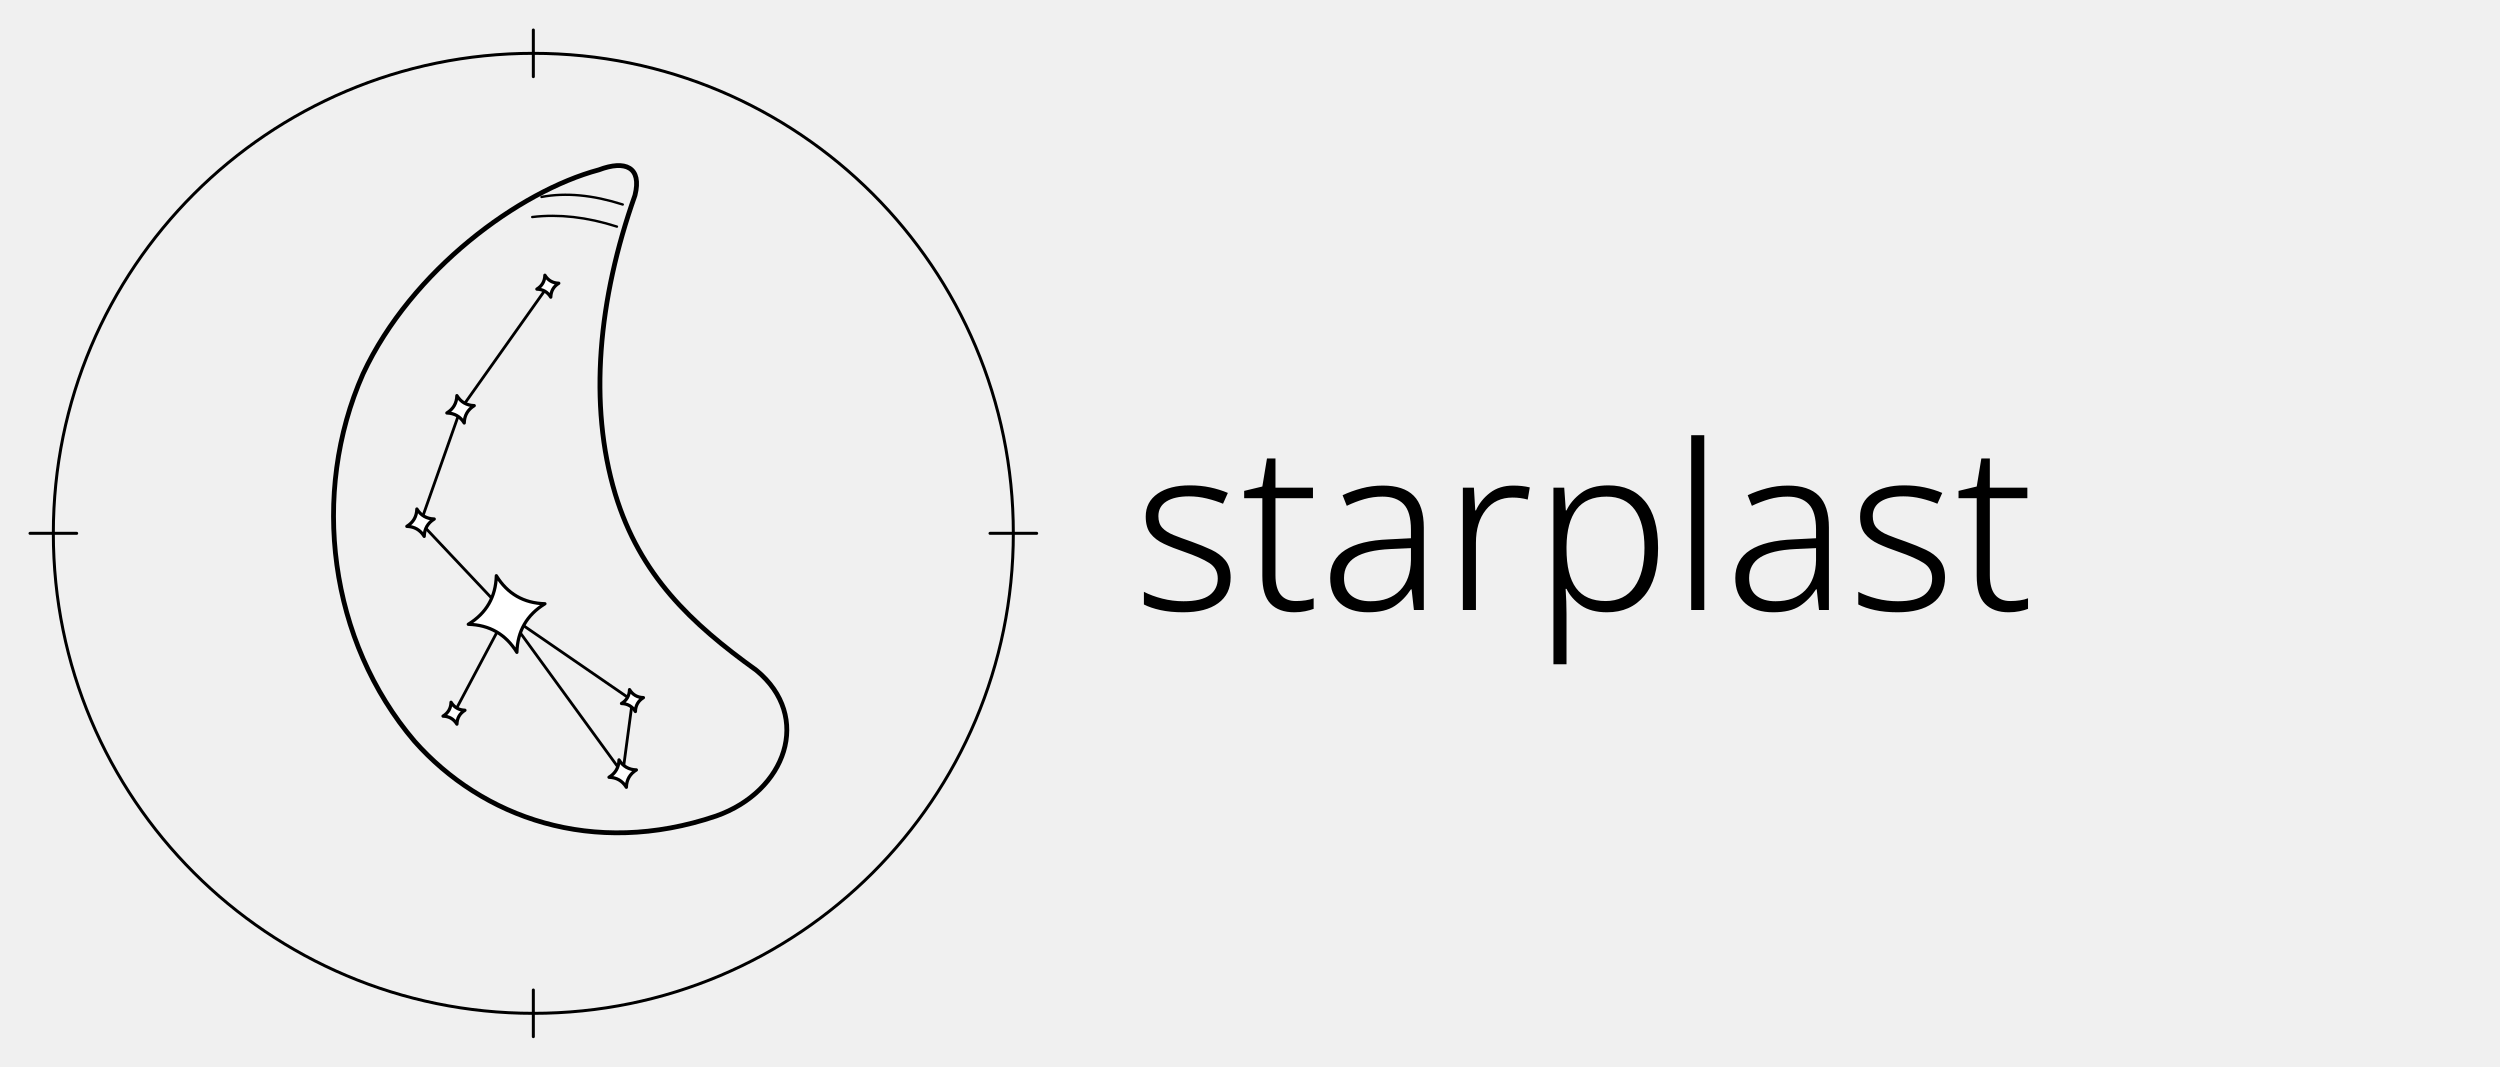
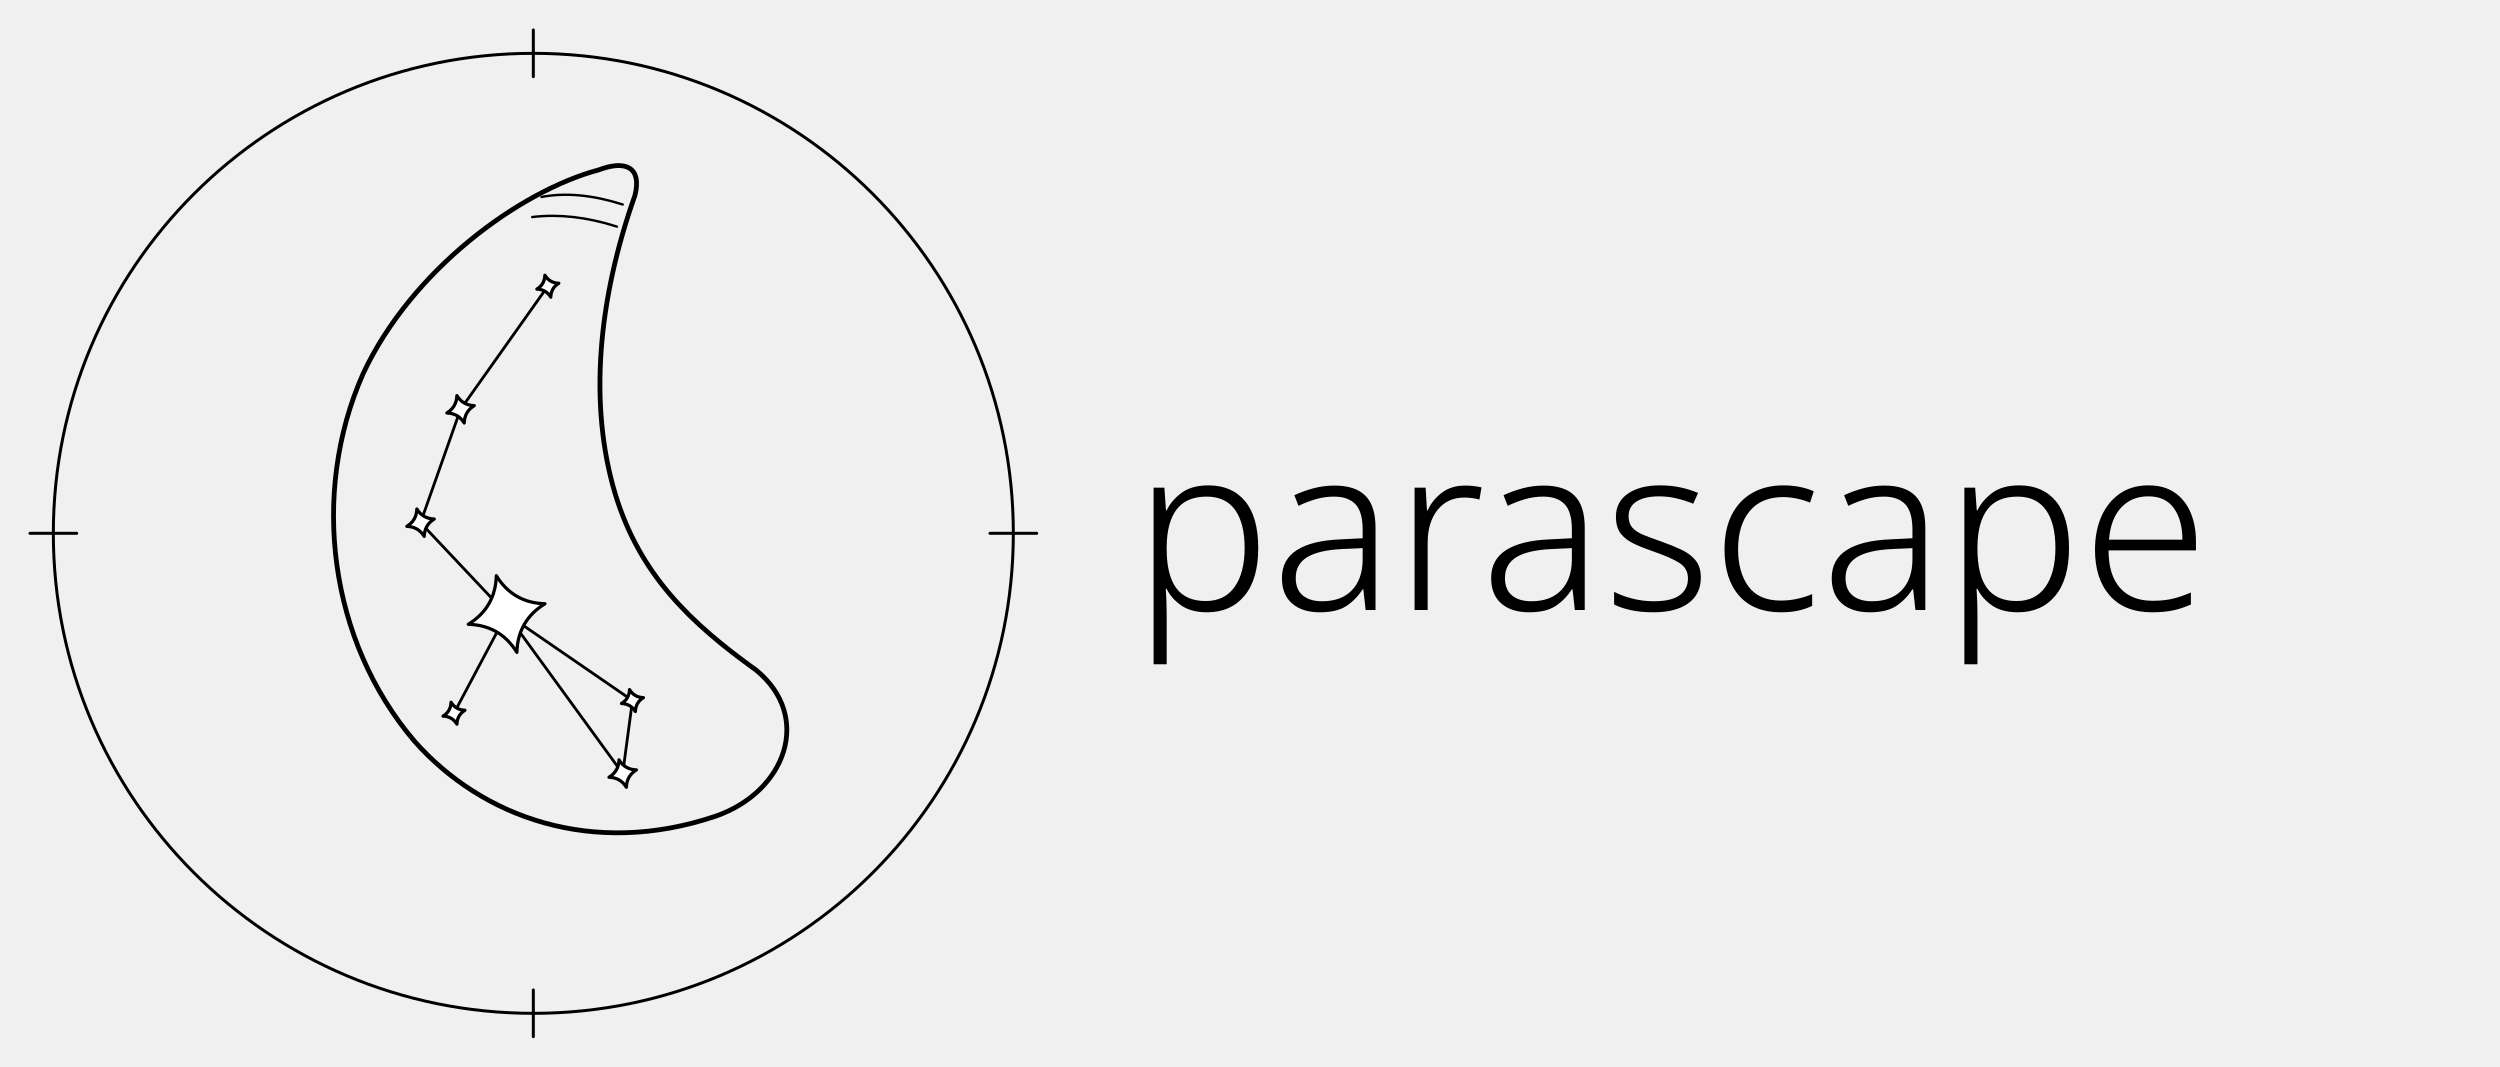
<svg xmlns="http://www.w3.org/2000/svg" width="750" height="320" viewBox="0 0 750 320" role="img">
  <g fill="none" stroke="black" stroke-linecap="round" stroke-linejoin="round">
    <circle cx="160" cy="160" r="144" stroke-width=".9" />
    <path d="M160 9V23 M160 297V311 M9 160H23 M297 160H311" stroke-width=".9" />
    <g transform="translate(24 24) scale(.85)">
      <g transform="translate(40 3) rotate(-15 120 155)">
        <path d="M175 39C185 38 190 42 185 51C163 83 150 118 151 151C152 181 165 202 183 224C198 245 182 268 156 270C110 273 76 249 60 217C40 175 47 123 76 87C102 56 146 39 175 39Z" fill="none" stroke-width="1.7" />
        <g stroke="black" stroke-width=".85">
          <path d="M153 43Q166 44 180 53 M148 49Q162 51 176 60" />
        </g>
        <g stroke="black" stroke-width="1.0">
          <path d="M147 74L106 108" />
          <path d="M106 108L82 143" />
          <path d="M82 143L103 182" />
          <path d="M103 182L76 211" />
          <path d="M103 182L128 247" />
          <path d="M103 182L138 223" />
          <path d="M128 247L138 223" />
        </g>
        <g stroke="black" fill="white" stroke-width="1.15">
          <path d="M147 70Q147.92 73.08 151 74Q147.92 74.92 147 78Q146.08 74.92 143 74Q146.08 73.08 147 70Z" />
          <path d="M106 103Q107.15 106.85 111 108Q107.15 109.15 106 113Q104.85 109.15 101 108Q104.85 106.85 106 103Z" />
          <path d="M82 138Q83.15 141.85 87 143Q83.15 144.15 82 148Q80.85 144.15 77 143Q80.85 141.85 82 138Z" />
          <path d="M103 168Q106.22 178.78 117 182Q106.22 185.22 103 196Q99.78 185.22 89 182Q99.78 178.78 103 168Z" />
          <path d="M76 207Q76.92 210.08 80 211Q76.92 211.92 76 215Q75.08 211.92 72 211Q75.08 210.08 76 207Z" />
          <path d="M128 242Q129.15 245.85 133 247Q129.15 248.15 128 252Q126.85 248.15 123 247Q126.85 245.85 128 242Z" />
          <path d="M138 219Q138.92 222.08 142 223Q138.92 223.92 138 227Q137.08 223.92 134 223Q137.08 222.08 138 219Z" />
        </g>
      </g>
    </g>
  </g>
  <g color="black" transform="translate(340 183)">
-     <path fill="currentColor" stroke="none" d="M29.188,-9.734 C29.188,-6.422 27.945,-3.857 25.461,-2.039 C22.977,-0.221 19.479,0.688 14.969,0.688 C12.396,0.688 10.120,0.469 8.141,0.031 C6.161,-0.406 4.505,-0.969 3.172,-1.656 L3.172,-5.453 C4.786,-4.620 6.628,-3.940 8.695,-3.414 C10.763,-2.888 12.880,-2.625 15.047,-2.625 C18.630,-2.625 21.240,-3.234 22.875,-4.453 C24.510,-5.672 25.328,-7.339 25.328,-9.453 C25.328,-11.474 24.477,-13.026 22.773,-14.109 C21.070,-15.193 18.562,-16.307 15.250,-17.453 C12.948,-18.234 10.935,-19.029 9.211,-19.836 C7.487,-20.643 6.141,-21.667 5.172,-22.906 C4.203,-24.146 3.719,-25.849 3.719,-28.016 C3.719,-30.964 4.917,-33.263 7.312,-34.914 C9.708,-36.565 12.906,-37.391 16.906,-37.391 C19.115,-37.391 21.172,-37.185 23.078,-36.773 C24.984,-36.362 26.745,-35.812 28.359,-35.125 L26.906,-31.875 C25.479,-32.479 23.870,-33.000 22.078,-33.438 C20.286,-33.875 18.495,-34.094 16.703,-34.094 C13.797,-34.094 11.539,-33.586 9.930,-32.570 C8.320,-31.555 7.516,-30.083 7.516,-28.156 C7.516,-26.677 7.906,-25.513 8.688,-24.664 C9.469,-23.815 10.596,-23.091 12.070,-22.492 C13.544,-21.893 15.339,-21.229 17.453,-20.500 C19.661,-19.708 21.641,-18.901 23.391,-18.078 C25.141,-17.255 26.544,-16.198 27.602,-14.906 C28.659,-13.615 29.188,-11.891 29.188,-9.734 M48.781,-2.688 C49.792,-2.688 50.758,-2.758 51.680,-2.898 C52.602,-3.039 53.406,-3.245 54.094,-3.516 L54.094,-0.344 C53.406,-0.073 52.557,0.167 51.547,0.375 C50.536,0.583 49.453,0.688 48.297,0.688 C45.214,0.688 42.844,-0.164 41.188,-1.867 C39.531,-3.570 38.703,-6.354 38.703,-10.219 L38.703,-33.531 L33.250,-33.531 L33.250,-35.734 L38.703,-37.047 L40.094,-45.469 L42.641,-45.469 L42.641,-36.703 L53.891,-36.703 L53.891,-33.531 L42.641,-33.531 L42.641,-10.422 C42.641,-5.266 44.688,-2.688 48.781,-2.688 M74.859,-37.328 C78.995,-37.328 82.076,-36.315 84.102,-34.289 C86.128,-32.263 87.141,-29.068 87.141,-24.703 L87.141,0.000 L84.172,0.000 L83.484,-6.203 L83.281,-6.203 C81.948,-4.141 80.326,-2.477 78.414,-1.211 C76.503,0.055 73.844,0.688 70.438,0.688 C66.896,0.688 64.115,-0.198 62.094,-1.969 C60.073,-3.740 59.062,-6.281 59.062,-9.594 C59.062,-13.271 60.557,-16.065 63.547,-17.977 C66.536,-19.888 70.880,-20.958 76.578,-21.188 L83.281,-21.531 L83.281,-24.078 C83.281,-27.672 82.555,-30.227 81.102,-31.742 C79.648,-33.258 77.521,-34.016 74.719,-34.016 C72.833,-34.016 71.016,-33.763 69.266,-33.258 C67.516,-32.753 65.771,-32.083 64.031,-31.250 L62.781,-34.438 C64.531,-35.260 66.430,-35.948 68.477,-36.500 C70.523,-37.052 72.651,-37.328 74.859,-37.328 M77.062,-18.281 C72.375,-18.052 68.893,-17.237 66.617,-15.836 C64.341,-14.435 63.203,-12.354 63.203,-9.594 C63.203,-7.292 63.904,-5.555 65.305,-4.383 C66.706,-3.211 68.646,-2.625 71.125,-2.625 C74.948,-2.625 77.917,-3.716 80.031,-5.898 C82.146,-8.081 83.229,-11.104 83.281,-14.969 L83.281,-18.562 L77.062,-18.281 M113.969,-37.328 C115.760,-37.328 117.417,-37.146 118.938,-36.781 L118.312,-33.125 C116.844,-33.531 115.323,-33.734 113.750,-33.734 C110.396,-33.734 107.729,-32.495 105.750,-30.016 C103.771,-27.536 102.781,-24.245 102.781,-20.141 L102.781,0.000 L98.859,0.000 L98.859,-36.703 L102.172,-36.703 L102.578,-29.875 L102.781,-29.875 C103.708,-31.948 105.115,-33.708 107.000,-35.156 C108.885,-36.604 111.208,-37.328 113.969,-37.328 M142.516,-37.391 C147.203,-37.391 150.859,-35.805 153.484,-32.633 C156.109,-29.461 157.422,-24.771 157.422,-18.562 C157.422,-12.354 156.052,-7.594 153.312,-4.281 C150.573,-0.969 146.839,0.688 142.109,0.688 C138.880,0.688 136.279,-0.003 134.305,-1.383 C132.331,-2.763 130.880,-4.417 129.953,-6.344 L129.688,-6.344 C129.771,-5.198 129.836,-3.945 129.883,-2.586 C129.930,-1.227 129.953,0.026 129.953,1.172 L129.953,16.281 L126.031,16.281 L126.031,-36.703 L129.266,-36.703 L129.750,-29.875 L129.953,-29.875 C130.880,-31.854 132.354,-33.602 134.375,-35.117 C136.396,-36.633 139.109,-37.391 142.516,-37.391 M141.969,-34.016 C137.875,-34.016 134.862,-32.729 132.930,-30.156 C130.997,-27.583 130.005,-23.880 129.953,-19.047 L129.953,-18.359 C129.953,-13.109 130.909,-9.185 132.820,-6.586 C134.732,-3.987 137.688,-2.688 141.688,-2.688 C145.458,-2.688 148.344,-4.102 150.344,-6.930 C152.344,-9.758 153.344,-13.656 153.344,-18.625 C153.344,-23.552 152.391,-27.349 150.484,-30.016 C148.578,-32.682 145.740,-34.016 141.969,-34.016 M171.281,0.000 L167.359,0.000 L167.359,-52.438 L171.281,-52.438 L171.281,0.000 M196.391,-37.328 C200.526,-37.328 203.607,-36.315 205.633,-34.289 C207.659,-32.263 208.672,-29.068 208.672,-24.703 L208.672,0.000 L205.703,0.000 L205.016,-6.203 L204.812,-6.203 C203.479,-4.141 201.857,-2.477 199.945,-1.211 C198.034,0.055 195.375,0.688 191.969,0.688 C188.427,0.688 185.646,-0.198 183.625,-1.969 C181.604,-3.740 180.594,-6.281 180.594,-9.594 C180.594,-13.271 182.089,-16.065 185.078,-17.977 C188.068,-19.888 192.411,-20.958 198.109,-21.188 L204.812,-21.531 L204.812,-24.078 C204.812,-27.672 204.086,-30.227 202.633,-31.742 C201.180,-33.258 199.052,-34.016 196.250,-34.016 C194.365,-34.016 192.547,-33.763 190.797,-33.258 C189.047,-32.753 187.302,-32.083 185.562,-31.250 L184.312,-34.438 C186.062,-35.260 187.961,-35.948 190.008,-36.500 C192.055,-37.052 194.182,-37.328 196.391,-37.328 M198.594,-18.281 C193.906,-18.052 190.424,-17.237 188.148,-15.836 C185.872,-14.435 184.734,-12.354 184.734,-9.594 C184.734,-7.292 185.435,-5.555 186.836,-4.383 C188.237,-3.211 190.177,-2.625 192.656,-2.625 C196.479,-2.625 199.448,-3.716 201.562,-5.898 C203.677,-8.081 204.760,-11.104 204.812,-14.969 L204.812,-18.562 L198.594,-18.281 M243.500,-9.734 C243.500,-6.422 242.258,-3.857 239.773,-2.039 C237.289,-0.221 233.792,0.688 229.281,0.688 C226.708,0.688 224.432,0.469 222.453,0.031 C220.474,-0.406 218.818,-0.969 217.484,-1.656 L217.484,-5.453 C219.099,-4.620 220.940,-3.940 223.008,-3.414 C225.076,-2.888 227.193,-2.625 229.359,-2.625 C232.943,-2.625 235.552,-3.234 237.188,-4.453 C238.823,-5.672 239.641,-7.339 239.641,-9.453 C239.641,-11.474 238.789,-13.026 237.086,-14.109 C235.383,-15.193 232.875,-16.307 229.562,-17.453 C227.260,-18.234 225.247,-19.029 223.523,-19.836 C221.799,-20.643 220.453,-21.667 219.484,-22.906 C218.516,-24.146 218.031,-25.849 218.031,-28.016 C218.031,-30.964 219.229,-33.263 221.625,-34.914 C224.021,-36.565 227.219,-37.391 231.219,-37.391 C233.427,-37.391 235.484,-37.185 237.391,-36.773 C239.297,-36.362 241.057,-35.812 242.672,-35.125 L241.219,-31.875 C239.792,-32.479 238.182,-33.000 236.391,-33.438 C234.599,-33.875 232.807,-34.094 231.016,-34.094 C228.109,-34.094 225.852,-33.586 224.242,-32.570 C222.633,-31.555 221.828,-30.083 221.828,-28.156 C221.828,-26.677 222.219,-25.513 223.000,-24.664 C223.781,-23.815 224.909,-23.091 226.383,-22.492 C227.857,-21.893 229.651,-21.229 231.766,-20.500 C233.974,-19.708 235.953,-18.901 237.703,-18.078 C239.453,-17.255 240.857,-16.198 241.914,-14.906 C242.971,-13.615 243.500,-11.891 243.500,-9.734 M263.094,-2.688 C264.104,-2.688 265.070,-2.758 265.992,-2.898 C266.914,-3.039 267.719,-3.245 268.406,-3.516 L268.406,-0.344 C267.719,-0.073 266.870,0.167 265.859,0.375 C264.849,0.583 263.766,0.688 262.609,0.688 C259.526,0.688 257.156,-0.164 255.500,-1.867 C253.844,-3.570 253.016,-6.354 253.016,-10.219 L253.016,-33.531 L247.562,-33.531 L247.562,-35.734 L253.016,-37.047 L254.406,-45.469 L256.953,-45.469 L256.953,-36.703 L268.203,-36.703 L268.203,-33.531 L256.953,-33.531 L256.953,-10.422 C256.953,-5.266 259.000,-2.688 263.094,-2.688" />
+     <path fill="currentColor" stroke="none" d="M22.562,-37.391 C27.250,-37.391 30.906,-35.805 33.531,-32.633 C36.156,-29.461 37.469,-24.771 37.469,-18.562 C37.469,-12.354 36.099,-7.594 33.359,-4.281 C30.620,-0.969 26.885,0.688 22.156,0.688 C18.927,0.688 16.326,-0.003 14.352,-1.383 C12.378,-2.763 10.927,-4.417 10.000,-6.344 L9.734,-6.344 C9.818,-5.198 9.883,-3.945 9.930,-2.586 C9.977,-1.227 10.000,0.026 10.000,1.172 L10.000,16.281 L6.078,16.281 L6.078,-36.703 L9.312,-36.703 L9.797,-29.875 L10.000,-29.875 C10.927,-31.854 12.401,-33.602 14.422,-35.117 C16.443,-36.633 19.156,-37.391 22.562,-37.391 M22.016,-34.016 C17.922,-34.016 14.909,-32.729 12.977,-30.156 C11.044,-27.583 10.052,-23.880 10.000,-19.047 L10.000,-18.359 C10.000,-13.109 10.956,-9.185 12.867,-6.586 C14.779,-3.987 17.734,-2.688 21.734,-2.688 C25.505,-2.688 28.391,-4.102 30.391,-6.930 C32.391,-9.758 33.391,-13.656 33.391,-18.625 C33.391,-23.552 32.438,-27.349 30.531,-30.016 C28.625,-32.682 25.786,-34.016 22.016,-34.016 M60.375,-37.328 C64.510,-37.328 67.591,-36.315 69.617,-34.289 C71.643,-32.263 72.656,-29.068 72.656,-24.703 L72.656,0.000 L69.688,0.000 L69.000,-6.203 L68.797,-6.203 C67.464,-4.141 65.841,-2.477 63.930,-1.211 C62.018,0.055 59.359,0.688 55.953,0.688 C52.411,0.688 49.630,-0.198 47.609,-1.969 C45.589,-3.740 44.578,-6.281 44.578,-9.594 C44.578,-13.271 46.073,-16.065 49.062,-17.977 C52.052,-19.888 56.396,-20.958 62.094,-21.188 L68.797,-21.531 L68.797,-24.078 C68.797,-27.672 68.070,-30.227 66.617,-31.742 C65.164,-33.258 63.036,-34.016 60.234,-34.016 C58.349,-34.016 56.531,-33.763 54.781,-33.258 C53.031,-32.753 51.286,-32.083 49.547,-31.250 L48.297,-34.438 C50.047,-35.260 51.945,-35.948 53.992,-36.500 C56.039,-37.052 58.167,-37.328 60.375,-37.328 M62.578,-18.281 C57.891,-18.052 54.409,-17.237 52.133,-15.836 C49.857,-14.435 48.719,-12.354 48.719,-9.594 C48.719,-7.292 49.419,-5.555 50.820,-4.383 C52.221,-3.211 54.161,-2.625 56.641,-2.625 C60.464,-2.625 63.432,-3.716 65.547,-5.898 C67.661,-8.081 68.745,-11.104 68.797,-14.969 L68.797,-18.562 L62.578,-18.281 M99.484,-37.328 C101.276,-37.328 102.932,-37.146 104.453,-36.781 L103.828,-33.125 C102.359,-33.531 100.839,-33.734 99.266,-33.734 C95.911,-33.734 93.245,-32.495 91.266,-30.016 C89.286,-27.536 88.297,-24.245 88.297,-20.141 L88.297,0.000 L84.375,0.000 L84.375,-36.703 L87.688,-36.703 L88.094,-29.875 L88.297,-29.875 C89.224,-31.948 90.630,-33.708 92.516,-35.156 C94.401,-36.604 96.724,-37.328 99.484,-37.328 M123.141,-37.328 C127.276,-37.328 130.357,-36.315 132.383,-34.289 C134.409,-32.263 135.422,-29.068 135.422,-24.703 L135.422,0.000 L132.453,0.000 L131.766,-6.203 L131.562,-6.203 C130.229,-4.141 128.607,-2.477 126.695,-1.211 C124.784,0.055 122.125,0.688 118.719,0.688 C115.177,0.688 112.396,-0.198 110.375,-1.969 C108.354,-3.740 107.344,-6.281 107.344,-9.594 C107.344,-13.271 108.839,-16.065 111.828,-17.977 C114.818,-19.888 119.161,-20.958 124.859,-21.188 L131.562,-21.531 L131.562,-24.078 C131.562,-27.672 130.836,-30.227 129.383,-31.742 C127.930,-33.258 125.802,-34.016 123.000,-34.016 C121.115,-34.016 119.297,-33.763 117.547,-33.258 C115.797,-32.753 114.052,-32.083 112.312,-31.250 L111.062,-34.438 C112.812,-35.260 114.711,-35.948 116.758,-36.500 C118.805,-37.052 120.932,-37.328 123.141,-37.328 M125.344,-18.281 C120.656,-18.052 117.174,-17.237 114.898,-15.836 C112.622,-14.435 111.484,-12.354 111.484,-9.594 C111.484,-7.292 112.185,-5.555 113.586,-4.383 C114.987,-3.211 116.927,-2.625 119.406,-2.625 C123.229,-2.625 126.198,-3.716 128.312,-5.898 C130.427,-8.081 131.510,-11.104 131.562,-14.969 L131.562,-18.562 L125.344,-18.281 M170.250,-9.734 C170.250,-6.422 169.008,-3.857 166.523,-2.039 C164.039,-0.221 160.542,0.688 156.031,0.688 C153.458,0.688 151.182,0.469 149.203,0.031 C147.224,-0.406 145.568,-0.969 144.234,-1.656 L144.234,-5.453 C145.849,-4.620 147.690,-3.940 149.758,-3.414 C151.826,-2.888 153.943,-2.625 156.109,-2.625 C159.693,-2.625 162.302,-3.234 163.938,-4.453 C165.573,-5.672 166.391,-7.339 166.391,-9.453 C166.391,-11.474 165.539,-13.026 163.836,-14.109 C162.133,-15.193 159.625,-16.307 156.312,-17.453 C154.010,-18.234 151.997,-19.029 150.273,-19.836 C148.549,-20.643 147.203,-21.667 146.234,-22.906 C145.266,-24.146 144.781,-25.849 144.781,-28.016 C144.781,-30.964 145.979,-33.263 148.375,-34.914 C150.771,-36.565 153.969,-37.391 157.969,-37.391 C160.177,-37.391 162.234,-37.185 164.141,-36.773 C166.047,-36.362 167.807,-35.812 169.422,-35.125 L167.969,-31.875 C166.542,-32.479 164.932,-33.000 163.141,-33.438 C161.349,-33.875 159.557,-34.094 157.766,-34.094 C154.859,-34.094 152.602,-33.586 150.992,-32.570 C149.383,-31.555 148.578,-30.083 148.578,-28.156 C148.578,-26.677 148.969,-25.513 149.750,-24.664 C150.531,-23.815 151.659,-23.091 153.133,-22.492 C154.607,-21.893 156.401,-21.229 158.516,-20.500 C160.724,-19.708 162.703,-18.901 164.453,-18.078 C166.203,-17.255 167.607,-16.198 168.664,-14.906 C169.721,-13.615 170.250,-11.891 170.250,-9.734 M194.188,0.688 C188.812,0.688 184.664,-0.969 181.742,-4.281 C178.820,-7.594 177.359,-12.214 177.359,-18.141 C177.359,-22.286 178.094,-25.784 179.562,-28.633 C181.031,-31.482 183.089,-33.654 185.734,-35.148 C188.380,-36.643 191.474,-37.391 195.016,-37.391 C196.766,-37.391 198.422,-37.232 199.984,-36.914 C201.547,-36.596 202.927,-36.161 204.125,-35.609 L203.016,-32.219 C201.776,-32.729 200.443,-33.133 199.016,-33.430 C197.589,-33.727 196.234,-33.875 194.953,-33.875 C190.578,-33.875 187.229,-32.474 184.906,-29.672 C182.583,-26.870 181.422,-23.052 181.422,-18.219 C181.422,-13.615 182.458,-9.898 184.531,-7.070 C186.604,-4.242 189.823,-2.828 194.188,-2.828 C195.979,-2.828 197.682,-3.013 199.297,-3.383 C200.911,-3.753 202.359,-4.214 203.641,-4.766 L203.641,-1.234 C202.443,-0.641 201.076,-0.172 199.539,0.172 C198.003,0.516 196.219,0.688 194.188,0.688 M225.312,-37.328 C229.448,-37.328 232.529,-36.315 234.555,-34.289 C236.581,-32.263 237.594,-29.068 237.594,-24.703 L237.594,0.000 L234.625,0.000 L233.938,-6.203 L233.734,-6.203 C232.401,-4.141 230.779,-2.477 228.867,-1.211 C226.956,0.055 224.297,0.688 220.891,0.688 C217.349,0.688 214.568,-0.198 212.547,-1.969 C210.526,-3.740 209.516,-6.281 209.516,-9.594 C209.516,-13.271 211.010,-16.065 214.000,-17.977 C216.990,-19.888 221.333,-20.958 227.031,-21.188 L233.734,-21.531 L233.734,-24.078 C233.734,-27.672 233.008,-30.227 231.555,-31.742 C230.102,-33.258 227.974,-34.016 225.172,-34.016 C223.286,-34.016 221.469,-33.763 219.719,-33.258 C217.969,-32.753 216.224,-32.083 214.484,-31.250 L213.234,-34.438 C214.984,-35.260 216.883,-35.948 218.930,-36.500 C220.977,-37.052 223.104,-37.328 225.312,-37.328 M227.516,-18.281 C222.828,-18.052 219.346,-17.237 217.070,-15.836 C214.794,-14.435 213.656,-12.354 213.656,-9.594 C213.656,-7.292 214.357,-5.555 215.758,-4.383 C217.159,-3.211 219.099,-2.625 221.578,-2.625 C225.401,-2.625 228.370,-3.716 230.484,-5.898 C232.599,-8.081 233.682,-11.104 233.734,-14.969 L233.734,-18.562 L227.516,-18.281 M265.797,-37.391 C270.484,-37.391 274.141,-35.805 276.766,-32.633 C279.391,-29.461 280.703,-24.771 280.703,-18.562 C280.703,-12.354 279.333,-7.594 276.594,-4.281 C273.854,-0.969 270.120,0.688 265.391,0.688 C262.161,0.688 259.560,-0.003 257.586,-1.383 C255.612,-2.763 254.161,-4.417 253.234,-6.344 L252.969,-6.344 C253.052,-5.198 253.117,-3.945 253.164,-2.586 C253.211,-1.227 253.234,0.026 253.234,1.172 L253.234,16.281 L249.312,16.281 L249.312,-36.703 L252.547,-36.703 L253.031,-29.875 L253.234,-29.875 C254.161,-31.854 255.635,-33.602 257.656,-35.117 C259.677,-36.633 262.391,-37.391 265.797,-37.391 M265.250,-34.016 C261.156,-34.016 258.143,-32.729 256.211,-30.156 C254.279,-27.583 253.286,-23.880 253.234,-19.047 L253.234,-18.359 C253.234,-13.109 254.190,-9.185 256.102,-6.586 C258.013,-3.987 260.969,-2.688 264.969,-2.688 C268.740,-2.688 271.625,-4.102 273.625,-6.930 C275.625,-9.758 276.625,-13.656 276.625,-18.625 C276.625,-23.552 275.672,-27.349 273.766,-30.016 C271.859,-32.682 269.021,-34.016 265.250,-34.016 M304.578,-37.391 C307.703,-37.391 310.312,-36.667 312.406,-35.219 C314.500,-33.771 316.086,-31.784 317.164,-29.258 C318.242,-26.732 318.781,-23.833 318.781,-20.562 L318.781,-17.875 L292.562,-17.875 C292.562,-13.000 293.701,-9.263 295.977,-6.664 C298.253,-4.065 301.510,-2.766 305.750,-2.766 C308.000,-2.766 309.977,-2.961 311.680,-3.352 C313.383,-3.742 315.245,-4.375 317.266,-5.250 L317.266,-1.656 C315.432,-0.823 313.617,-0.224 311.820,0.141 C310.023,0.505 307.953,0.688 305.609,0.688 C300.089,0.688 295.857,-0.992 292.914,-4.352 C289.971,-7.711 288.500,-12.286 288.500,-18.078 C288.500,-21.807 289.133,-25.120 290.398,-28.016 C291.664,-30.911 293.492,-33.198 295.883,-34.875 C298.273,-36.552 301.172,-37.391 304.578,-37.391 M304.500,-34.094 C301.146,-34.094 298.422,-32.966 296.328,-30.711 C294.234,-28.456 293.026,-25.255 292.703,-21.109 L314.719,-21.109 C314.719,-24.974 313.878,-28.104 312.195,-30.500 C310.513,-32.896 307.948,-34.094 304.500,-34.094" />
  </g>
</svg>
